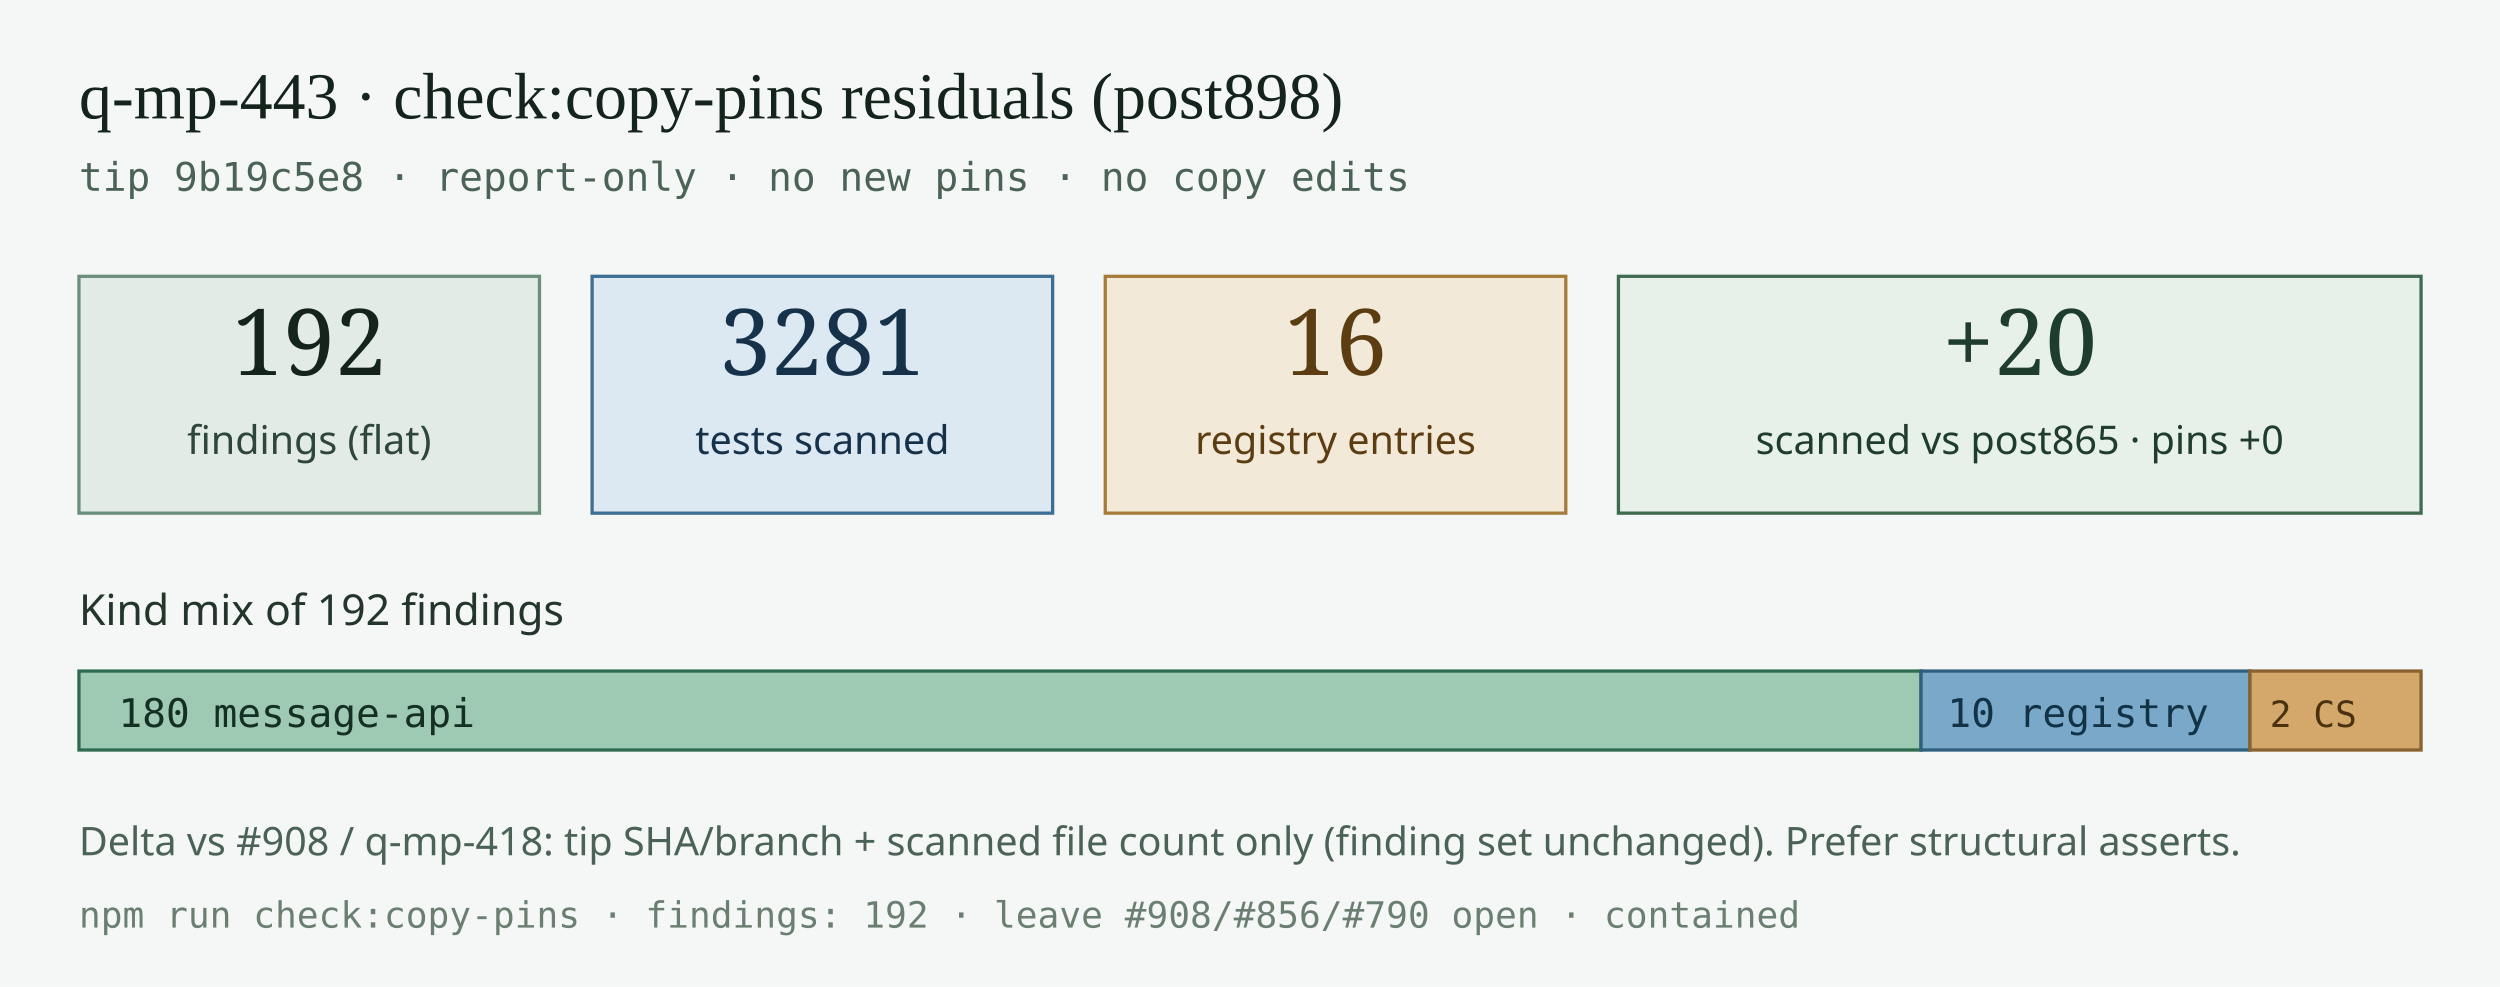
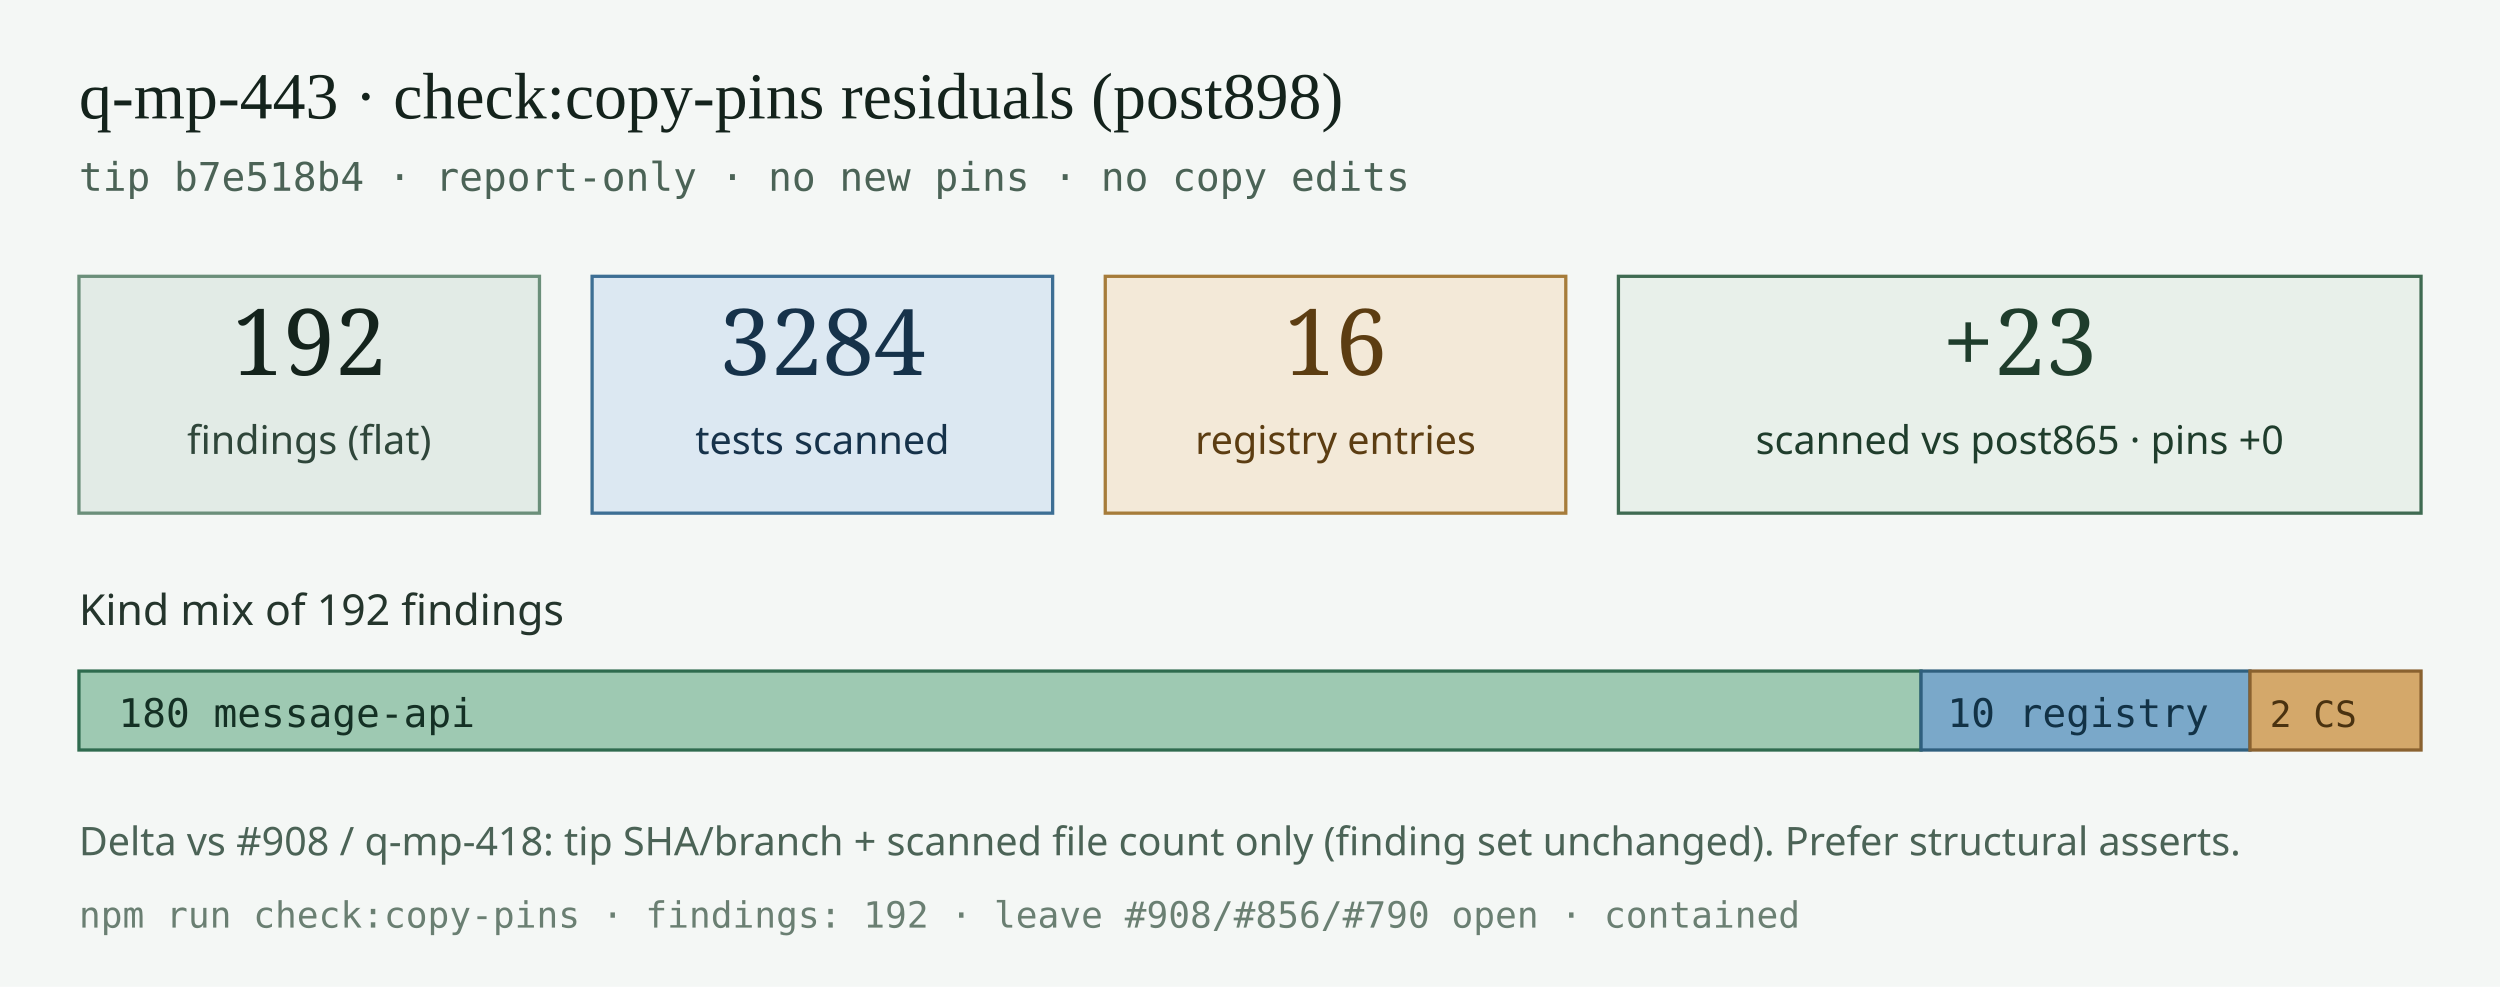
<svg xmlns="http://www.w3.org/2000/svg" width="760" height="300" viewBox="0 0 760 300" role="img" aria-labelledby="title desc">
  <rect width="760" height="300" fill="#f4f7f5" />
  <text x="24" y="36" font-family="Georgia, 'Times New Roman', serif" font-size="20" fill="#14231c">q-mp-443 · check:copy-pins residuals (post898)</text>
-   <text x="24" y="58" font-family="ui-monospace, SFMono-Regular, Menlo, monospace" font-size="12" fill="#4b6356">tip 9b19c5e8 · report-only · no new pins · no copy edits</text>
+   <text x="24" y="58" font-family="ui-monospace, SFMono-Regular, Menlo, monospace" font-size="12" fill="#4b6356">tip b7e518b4 · report-only · no new pins · no copy edits</text>
  <rect x="24" y="84" width="140" height="72" fill="#e2ebe6" stroke="#6b8f7a" stroke-width="1" />
  <text x="94" y="114" text-anchor="middle" font-family="Georgia, serif" font-size="28" fill="#14231c">192</text>
  <text x="94" y="138" text-anchor="middle" font-family="ui-sans-serif, system-ui, sans-serif" font-size="12" fill="#2f463a">findings (flat)</text>
  <rect x="180" y="84" width="140" height="72" fill="#dce8f2" stroke="#3d6f94" stroke-width="1" />
-   <text x="250" y="114" text-anchor="middle" font-family="Georgia, serif" font-size="28" fill="#16324a">3281</text>
+   <text x="250" y="114" text-anchor="middle" font-family="Georgia, serif" font-size="28" fill="#16324a">3284</text>
  <text x="250" y="138" text-anchor="middle" font-family="ui-sans-serif, system-ui, sans-serif" font-size="12" fill="#16324a">tests scanned</text>
  <rect x="336" y="84" width="140" height="72" fill="#f3e9d8" stroke="#a67c3a" stroke-width="1" />
  <text x="406" y="114" text-anchor="middle" font-family="Georgia, serif" font-size="28" fill="#5c3d12">16</text>
  <text x="406" y="138" text-anchor="middle" font-family="ui-sans-serif, system-ui, sans-serif" font-size="12" fill="#5c3d12">registry entries</text>
  <rect x="492" y="84" width="244" height="72" fill="#e8f0ea" stroke="#3f6b52" stroke-width="1" />
-   <text x="614" y="114" text-anchor="middle" font-family="Georgia, serif" font-size="28" fill="#1f3d2c">+20</text>
+   <text x="614" y="114" text-anchor="middle" font-family="Georgia, serif" font-size="28" fill="#1f3d2c">+23</text>
  <text x="614" y="138" text-anchor="middle" font-family="ui-sans-serif, system-ui, sans-serif" font-size="12" fill="#1f3d2c">scanned vs post865 · pins +0</text>
  <text x="24" y="190" font-family="ui-sans-serif, system-ui, sans-serif" font-size="13" fill="#24352c">Kind mix of 192 findings</text>
  <rect x="24" y="204" width="560" height="24" fill="#9ec9b2" stroke="#2f6b4f" stroke-width="1" />
  <text x="36" y="221" font-family="ui-monospace, Menlo, monospace" font-size="12" fill="#143024">180 message-api</text>
  <rect x="584" y="204" width="100" height="24" fill="#7aa8c9" stroke="#2f5f7e" stroke-width="1" />
  <text x="592" y="221" font-family="ui-monospace, Menlo, monospace" font-size="12" fill="#123246">10 registry</text>
  <rect x="684" y="204" width="52" height="24" fill="#d4a86a" stroke="#8a6230" stroke-width="1" />
  <text x="690" y="221" font-family="ui-monospace, Menlo, monospace" font-size="11" fill="#4a3210">2 CS</text>
  <text x="24" y="260" font-family="ui-sans-serif, system-ui, sans-serif" font-size="12" fill="#4b6356">Delta vs #908 / q-mp-418: tip SHA/branch + scanned file count only (finding set unchanged). Prefer structural asserts.</text>
  <text x="24" y="282" font-family="ui-monospace, Menlo, monospace" font-size="11" fill="#6a7f72">npm run check:copy-pins · findings: 192 · leave #908/#856/#790 open · contained</text>
</svg>
